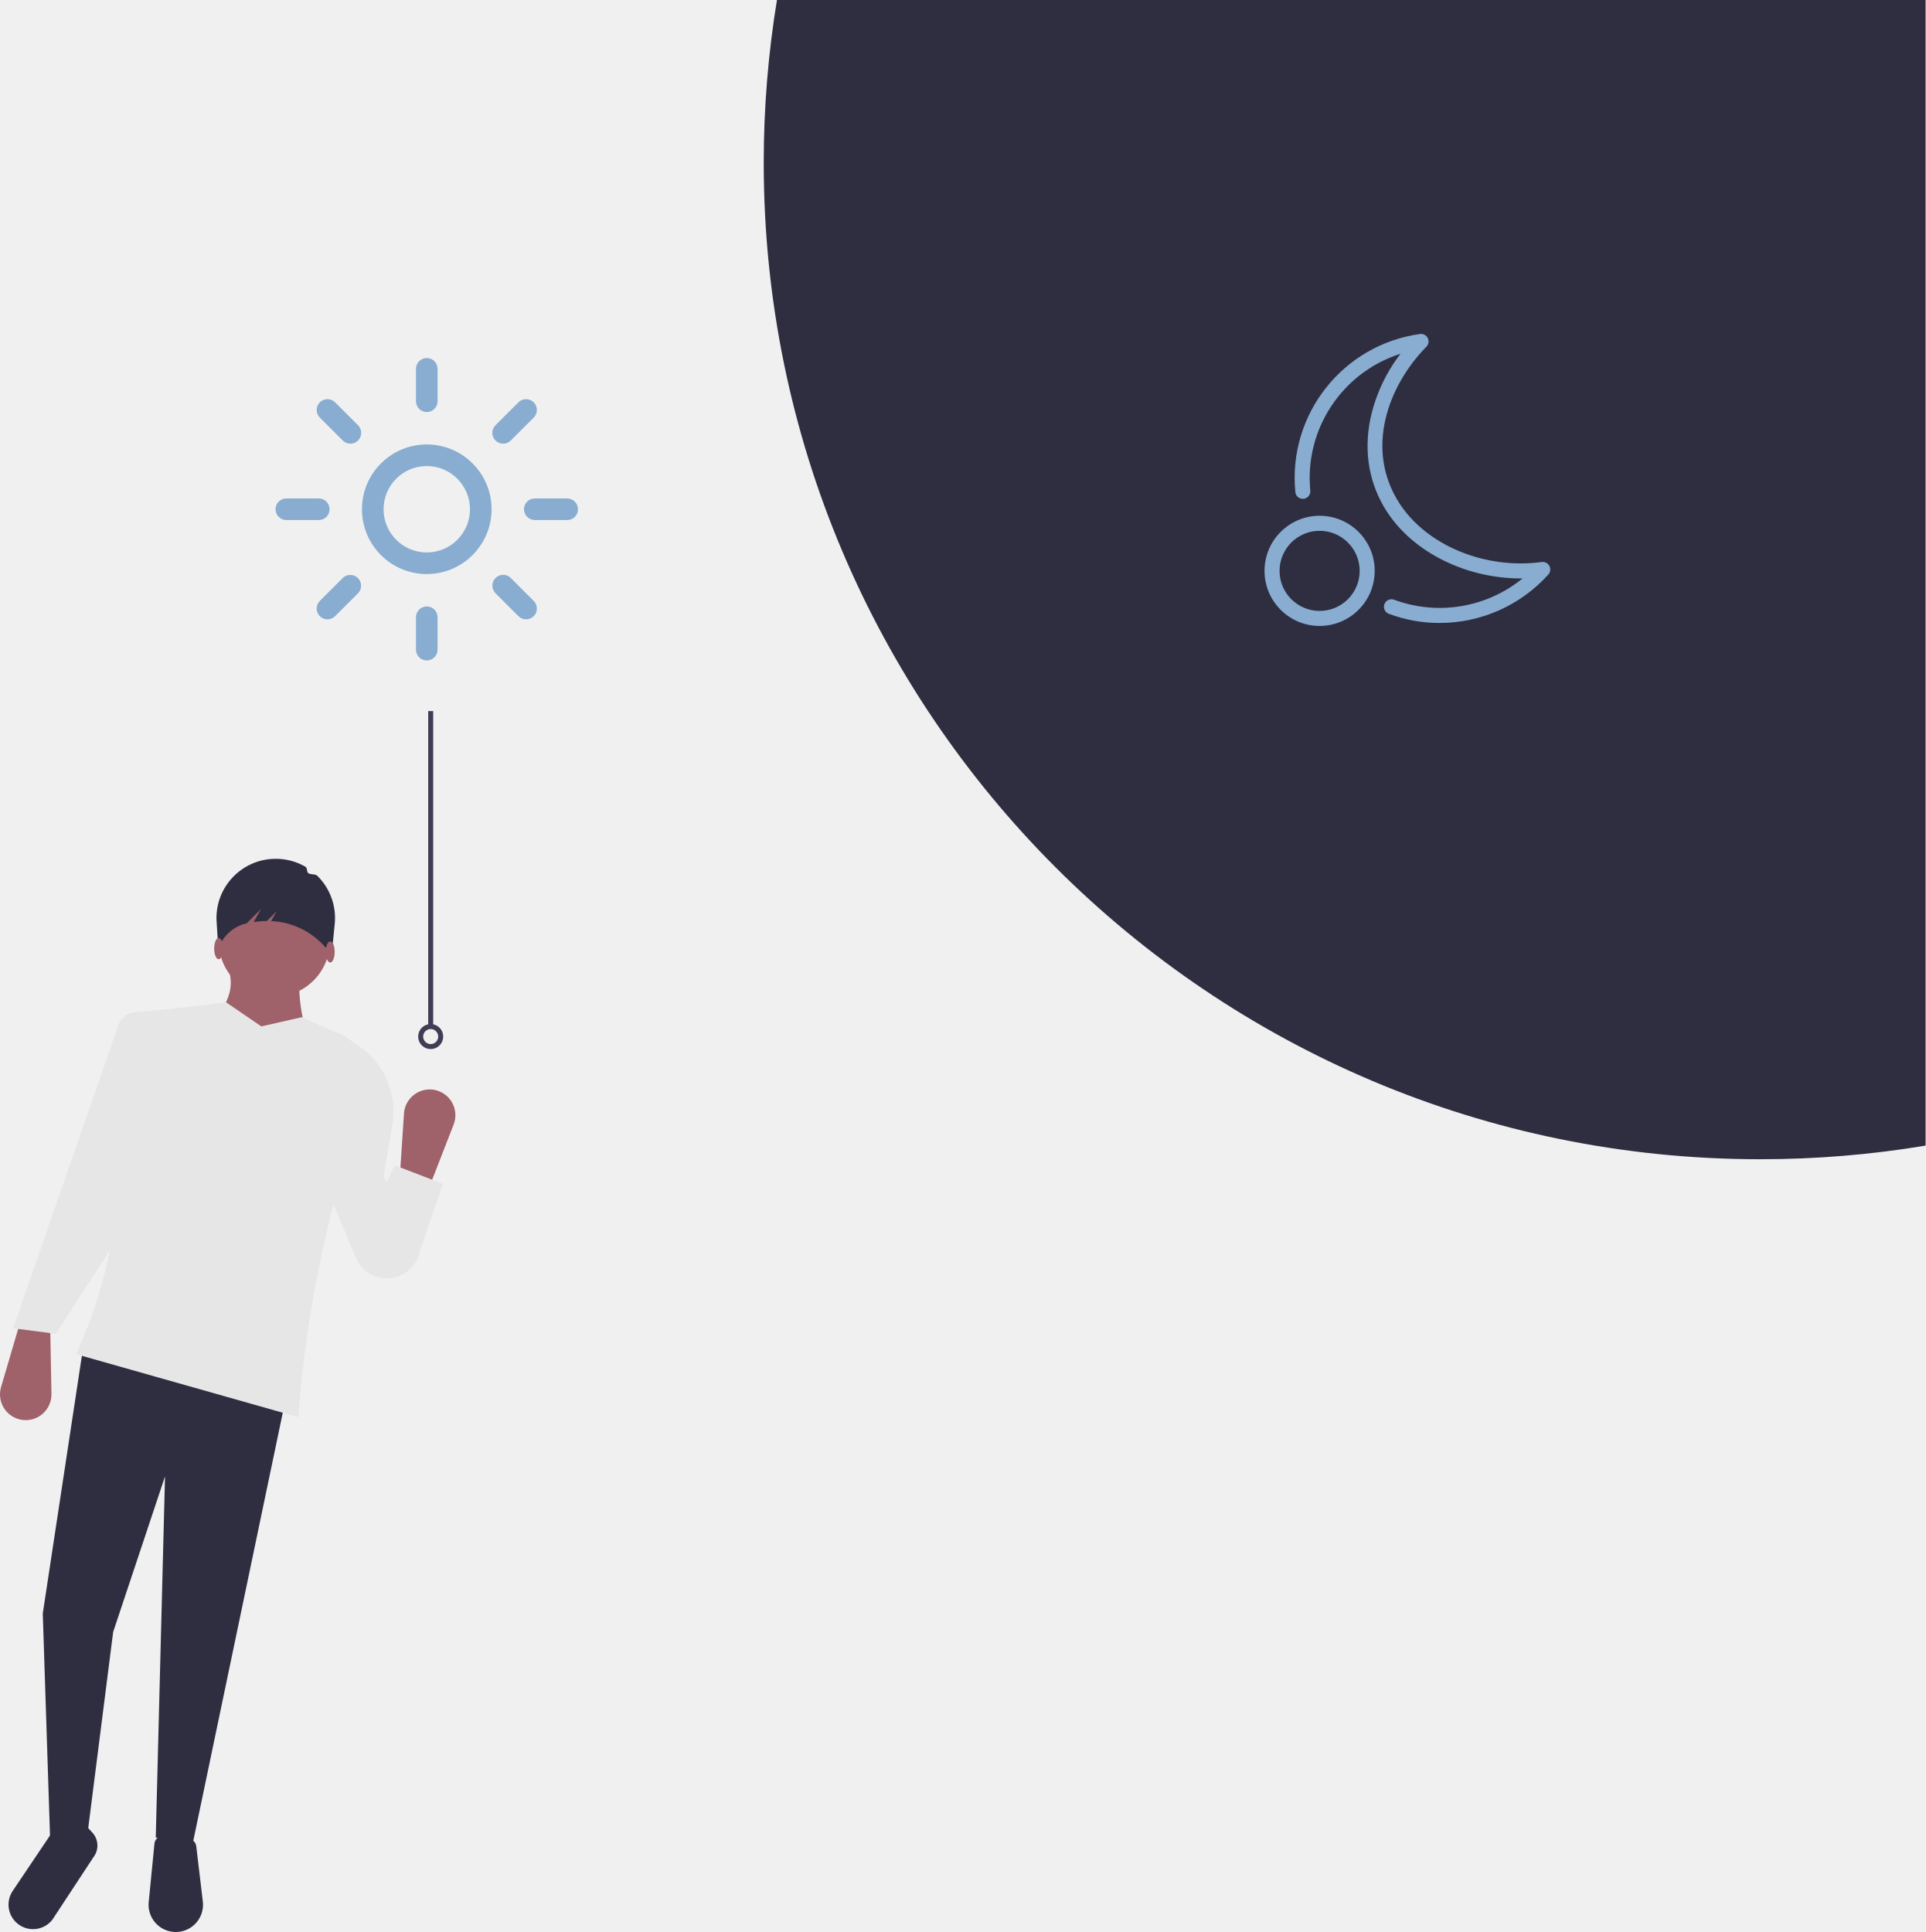
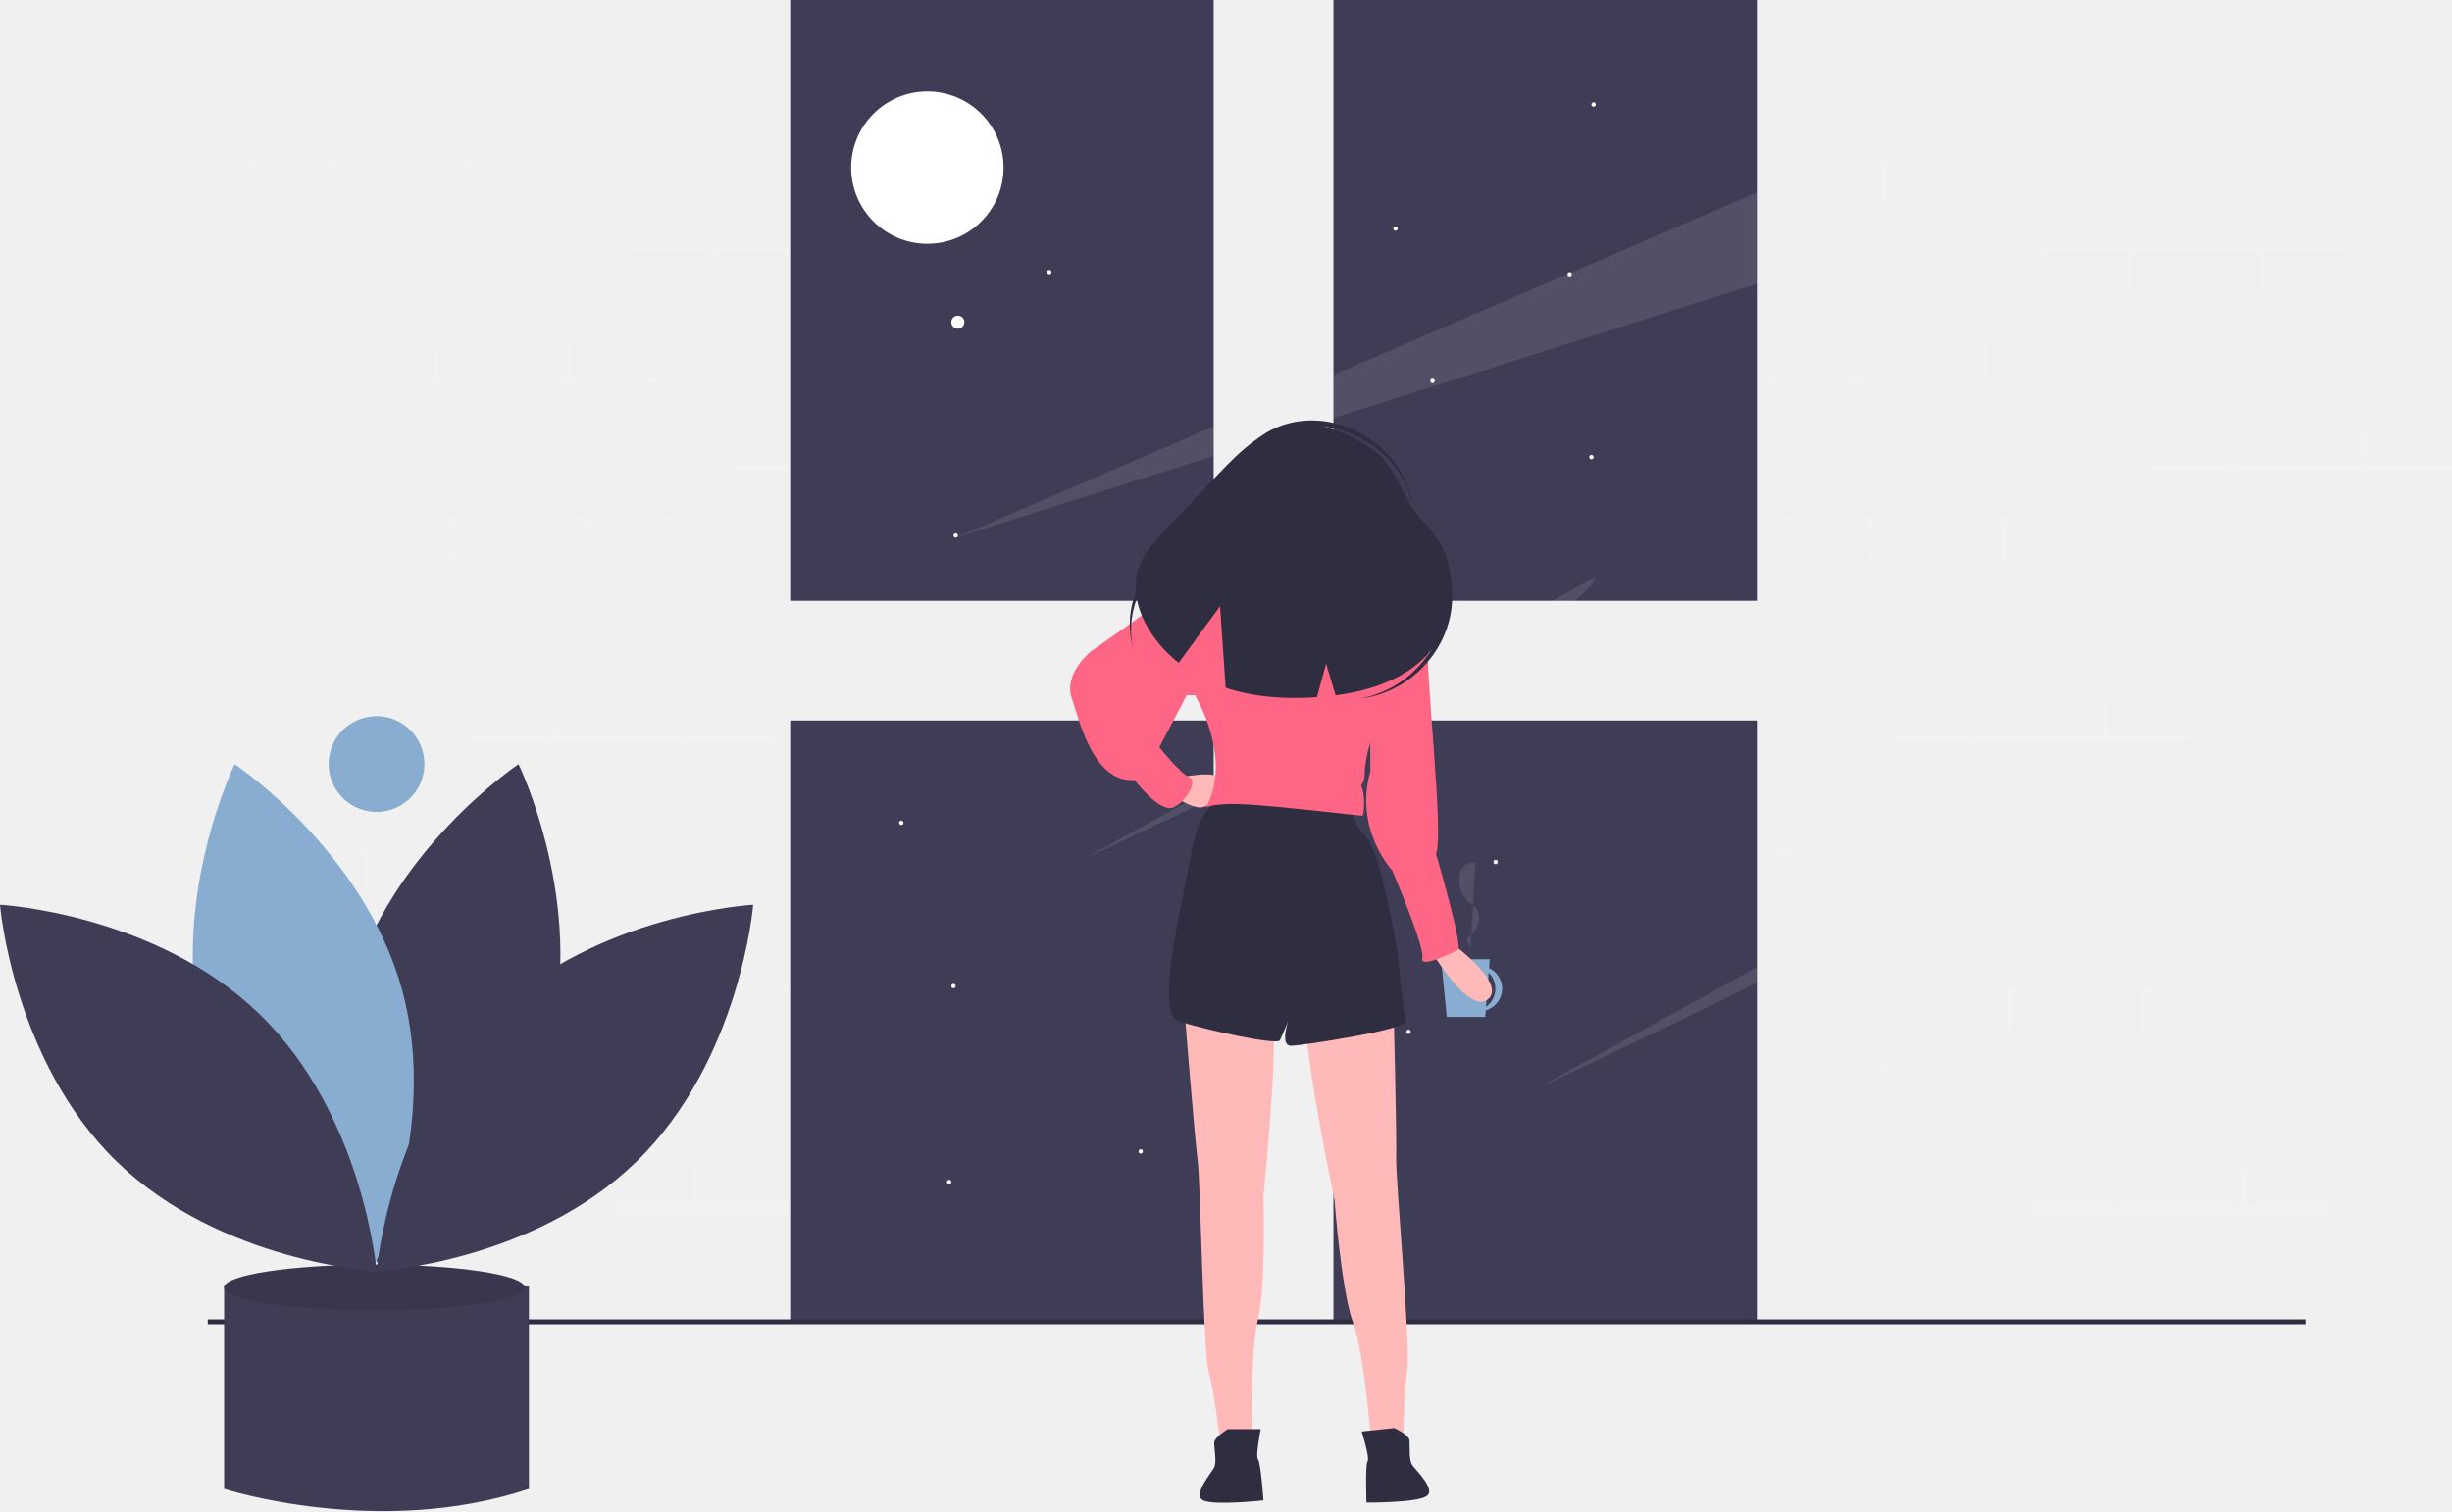
- <svg xmlns="http://www.w3.org/2000/svg" id="be0c93f6-e99a-4a4f-8486-34e03bbec6e4" data-name="Layer 1" width="769.001" height="771.636" viewBox="0 0 769.001 771.636">
-   <path d="M984.501,64.182H525.785a400.769,400.769,0,0,0-5.285,65c0,219.809,178.191,398,398,398a400.7,400.7,0,0,0,66-5.45Z" transform="translate(-215.4993 -64.18186)" fill="#2f2e41" />
-   <path d="M790.348,312.99a57.401,57.401,0,0,1-20.162-3.639,3,3,0,1,1,2.105-5.618,52.393,52.393,0,0,0,51.264-8.531c-22.038.234-43.595-10.181-54.319-26.893-6.895-10.743-9.148-23.385-6.521-36.559a65.225,65.225,0,0,1,12.089-26.276A52.051,52.051,0,0,0,738.781,260.125a3,3,0,1,1-5.971.592,58.044,58.044,0,0,1,49.792-63.138,3,3,0,0,1,2.551,5.076c-15.344,15.585-24.655,40.929-10.868,62.415,10.878,16.949,34.283,26.644,56.929,23.58a3,3,0,0,1,2.642,4.969A58.387,58.387,0,0,1,790.348,312.99Z" transform="translate(-215.4993 -64.18186)" fill="#88add1" />
-   <path d="M742.501,314.182a22,22,0,1,1,22-22A22.025,22.025,0,0,1,742.501,314.182Zm0-38a16,16,0,1,0,16,16A16.018,16.018,0,0,0,742.501,276.182Z" transform="translate(-215.4993 -64.18186)" fill="#88add1" />
-   <path d="M224.19,631.26h0a10.276,10.276,0,0,1-8.272-13.052l7.788-26.48,11.835,2.219.509,26.967A10.276,10.276,0,0,1,224.19,631.26Z" transform="translate(-215.4993 -64.18186)" fill="#9f616a" />
-   <polygon points="76.996 736.132 62.203 733.913 65.901 589.678 45.191 651.81 34.096 739.091 20.042 735.393 17.083 644.414 33.356 537.162 114.719 555.654 76.996 736.132" fill="#2f2e41" />
-   <path d="M285.704,835.818h0A10.873,10.873,0,0,1,274.831,824.945q0-.533.052-1.064l2.297-23.354a3.428,3.428,0,0,1,1.784-2.678c4.361-2.352,8.845-1.782,13.435,1.288a3.407,3.407,0,0,1,1.48,2.429l2.622,22.099a10.873,10.873,0,0,1-10.797,12.154Z" transform="translate(-215.4993 -64.18186)" fill="#2f2e41" />
-   <path d="M225.32,834.08h0a9.794,9.794,0,0,1-4.755-14.662l15.78-23.457c5.689-4.082,9.119-2.094,10.453,5.534l3.19-7.994,2.404,2.622a7.647,7.647,0,0,1,.405,9.854l-16.368,24.91A9.794,9.794,0,0,1,225.32,834.08Z" transform="translate(-215.4993 -64.18186)" fill="#2f2e41" />
-   <circle cx="109.542" cy="375.915" r="22.19" fill="#9f616a" />
-   <path d="M339.095,480.778l-37.723-7.397c4.859-10.364,8.75-13.87,4.438-25.149H336.136C333.461,459.915,336.046,470.88,339.095,480.778Z" transform="translate(-215.4993 -64.18186)" fill="#9f616a" />
-   <path d="M334.657,630.191l-88.76-25.149c17.779-39.13,21.503-82.091,16.231-127.504a8.217,8.217,0,0,1,7.207-9.116q.15-.018.3-.029c11.578-.954,23.649-2.178,36.175-3.887l14.054,9.616,16.273-3.698c5.222,2.531,10.481,4.636,15.228,6.734A19.038,19.038,0,0,1,361.714,500.571C347.251,544.248,337.57,587.511,334.657,630.191Z" transform="translate(-215.4993 -64.18186)" fill="#e6e6e6" />
-   <path d="M237.76,596.906l-17.012-2.219,40.302-116.125c2.05-5.907,7.134-9.104,13.324-9.988l5.917.74-4.438,68.789Z" transform="translate(-215.4993 -64.18186)" fill="#e6e6e6" />
-   <path d="M371.024,574.706h0a13.484,13.484,0,0,1-13.486-8.272l-16.224-39.058,13.314-48.078,3.519,2.24q.509.324,1.004.663a31.653,31.653,0,0,1,13.002,31.471l-3.472,20.361,14.323,30.753A13.484,13.484,0,0,1,371.024,574.706Z" transform="translate(-215.4993 -64.18186)" fill="#e6e6e6" />
-   <path d="M326.748,407.209h0a23.564,23.564,0,0,1,10.766,3.17c.755.439.406,2.023,1.103,2.539.878.65,2.785.255,3.563,1.017a23.615,23.615,0,0,1,7.022,19.026l-1.238,12.311-2.921-3.195a30.448,30.448,0,0,0-20.306-9.969q-.497-.034-.996-.053l2.247-3.933-3.906,3.906a38.03,38.03,0,0,0-5.321.433l2.988-5.23-5.734,5.734-0.0 0a15.331,15.331,0,0,0-10.712,8.737l-.637,1.412-.713-11.745A23.674,23.674,0,0,1,325.107,407.187Q325.927,407.17,326.748,407.209Z" transform="translate(-215.4993 -64.18186)" fill="#2f2e41" />
-   <ellipse cx="131.877" cy="380.205" rx="1.782" ry="4.233" fill="#9f616a" />
-   <ellipse cx="87.319" cy="378.868" rx="1.782" ry="4.233" fill="#9f616a" />
-   <path d="M389.533,499.601h0a10.276,10.276,0,0,1,7.134,13.707L386.659,539.031l-11.604-3.216,1.782-26.913a10.276,10.276,0,0,1,12.695-9.302Z" transform="translate(-215.4993 -64.18186)" fill="#9f616a" />
-   <polygon points="160.579 509.055 142.087 497.22 157.62 465.414 176.851 472.811 167.236 500.918 160.579 509.055" fill="#e6e6e6" />
-   <path d="M388.501,473.283V348.182h-2V473.283a5,5,0,1,0,2,0Zm-1,7.899a3,3,0,1,1,3-3A3.003,3.003,0,0,1,387.501,481.182Z" transform="translate(-215.4993 -64.18186)" fill="#3f3d56" />
-   <path d="M385.934,228.751A4.314,4.314,0,0,1,381.62,224.437V211.496a4.314,4.314,0,0,1,8.628,0V224.437A4.314,4.314,0,0,1,385.934,228.751Z" transform="translate(-215.4993 -64.18186)" fill="#88add1" />
-   <path d="M385.934,327.969a4.314,4.314,0,0,1-4.314-4.314v-12.941a4.314,4.314,0,1,1,8.628,0v12.941A4.314,4.314,0,0,1,385.934,327.969Z" transform="translate(-215.4993 -64.18186)" fill="#88add1" />
-   <path d="M416.438,241.385a4.314,4.314,0,0,1-3.05-7.364l9.151-9.151a4.314,4.314,0,0,1,6.101,6.101l-9.151,9.151A4.301,4.301,0,0,1,416.438,241.385Z" transform="translate(-215.4993 -64.18186)" fill="#88add1" />
-   <path d="M346.279,311.544a4.314,4.314,0,0,1-3.05-7.364l9.151-9.151A4.314,4.314,0,0,1,358.48,301.13l-9.151,9.151A4.301,4.301,0,0,1,346.279,311.544Z" transform="translate(-215.4993 -64.18186)" fill="#88add1" />
-   <path d="M442.014,271.889H429.072a4.314,4.314,0,0,1,0-8.628h12.942a4.314,4.314,0,1,1,0,8.628Z" transform="translate(-215.4993 -64.18186)" fill="#88add1" />
-   <path d="M342.795,271.889H329.854a4.314,4.314,0,1,1,0-8.628h12.942a4.314,4.314,0,0,1,0,8.628Z" transform="translate(-215.4993 -64.18186)" fill="#88add1" />
-   <path d="M425.589,311.544a4.3,4.3,0,0,1-3.05-1.264L413.388,301.13a4.314,4.314,0,1,1,6.101-6.101l9.151,9.151a4.314,4.314,0,0,1-3.05,7.364Z" transform="translate(-215.4993 -64.18186)" fill="#88add1" />
-   <path d="M355.43,241.385a4.3,4.3,0,0,1-3.05-1.264l-9.151-9.151a4.314,4.314,0,0,1,6.101-6.101l9.151,9.151a4.314,4.314,0,0,1-3.05,7.364Z" transform="translate(-215.4993 -64.18186)" fill="#88add1" />
-   <path d="M385.934,293.459a25.883,25.883,0,1,1,25.883-25.883A25.912,25.912,0,0,1,385.934,293.459Zm0-43.138a17.255,17.255,0,1,0,17.255,17.255A17.275,17.275,0,0,0,385.934,250.32Z" transform="translate(-215.4993 -64.18186)" fill="#88add1" />
+ <svg xmlns="http://www.w3.org/2000/svg" id="a64b19f6-1f12-4f18-b71c-01acbbb1e99d" data-name="Layer 1" width="1126.182" height="694.222" viewBox="0 0 1126.182 694.222">
+   <rect x="161.182" y="173.908" width="140" height="2" fill="#f2f2f2" />
+   <rect x="199.182" y="155.908" width="2" height="18.5" fill="#f2f2f2" />
+   <rect x="260.182" y="155.908" width="2" height="18.5" fill="#f2f2f2" />
+   <rect x="113.182" y="73.908" width="140" height="2" fill="#f2f2f2" />
+   <rect x="213.182" y="75.408" width="2" height="18.5" fill="#f2f2f2" />
+   <rect x="152.182" y="75.408" width="2" height="18.5" fill="#f2f2f2" />
+   <rect x="335.182" y="213.908" width="140" height="2" fill="#f2f2f2" />
+   <rect x="373.182" y="195.908" width="2" height="18.5" fill="#f2f2f2" />
+   <rect x="434.182" y="195.908" width="2" height="18.5" fill="#f2f2f2" />
+   <rect x="287.182" y="113.908" width="140" height="2" fill="#f2f2f2" />
+   <rect x="387.182" y="115.408" width="2" height="18.5" fill="#f2f2f2" />
+   <rect x="326.182" y="115.408" width="2" height="18.5" fill="#f2f2f2" />
+   <rect x="280.182" y="553.908" width="140" height="2" fill="#f2f2f2" />
+   <rect x="318.182" y="535.908" width="2" height="18.5" fill="#f2f2f2" />
+   <rect x="379.182" y="535.908" width="2" height="18.5" fill="#f2f2f2" />
+   <rect x="232.182" y="453.908" width="140" height="2" fill="#f2f2f2" />
+   <rect x="332.182" y="455.408" width="2" height="18.5" fill="#f2f2f2" />
+   <rect x="271.182" y="455.408" width="2" height="18.5" fill="#f2f2f2" />
+   <rect x="216.182" y="337.908" width="140" height="2" fill="#f2f2f2" />
+   <rect x="254.182" y="319.908" width="2" height="18.5" fill="#f2f2f2" />
+   <rect x="315.182" y="319.908" width="2" height="18.5" fill="#f2f2f2" />
+   <rect x="168.182" y="237.908" width="140" height="2" fill="#f2f2f2" />
+   <rect x="268.182" y="239.408" width="2" height="18.5" fill="#f2f2f2" />
+   <rect x="207.182" y="239.408" width="2" height="18.5" fill="#f2f2f2" />
+   <rect x="115.182" y="489.908" width="140" height="2" fill="#f2f2f2" />
+   <rect x="153.182" y="471.908" width="2" height="18.5" fill="#f2f2f2" />
+   <rect x="214.182" y="471.908" width="2" height="18.5" fill="#f2f2f2" />
+   <rect x="67.182" y="389.908" width="140" height="2" fill="#f2f2f2" />
+   <rect x="167.182" y="391.408" width="2" height="18.5" fill="#f2f2f2" />
+   <rect x="106.182" y="391.408" width="2" height="18.5" fill="#f2f2f2" />
+   <rect x="812.182" y="173.908" width="140" height="2" fill="#f2f2f2" />
+   <rect x="850.182" y="155.908" width="2" height="18.5" fill="#f2f2f2" />
+   <rect x="911.182" y="155.908" width="2" height="18.5" fill="#f2f2f2" />
+   <rect x="764.182" y="73.908" width="140" height="2" fill="#f2f2f2" />
+   <rect x="864.182" y="75.408" width="2" height="18.5" fill="#f2f2f2" />
+   <rect x="803.182" y="75.408" width="2" height="18.5" fill="#f2f2f2" />
+   <rect x="986.182" y="213.908" width="140" height="2" fill="#f2f2f2" />
+   <rect x="1024.182" y="195.908" width="2" height="18.5" fill="#f2f2f2" />
+   <rect x="1085.182" y="195.908" width="2" height="18.5" fill="#f2f2f2" />
+   <rect x="938.182" y="113.908" width="140" height="2" fill="#f2f2f2" />
+   <rect x="1038.182" y="115.408" width="2" height="18.5" fill="#f2f2f2" />
+   <rect x="977.182" y="115.408" width="2" height="18.5" fill="#f2f2f2" />
+   <rect x="931.182" y="553.908" width="140" height="2" fill="#f2f2f2" />
+   <rect x="969.182" y="535.908" width="2" height="18.5" fill="#f2f2f2" />
+   <rect x="1030.182" y="535.908" width="2" height="18.5" fill="#f2f2f2" />
+   <rect x="883.182" y="453.908" width="140" height="2" fill="#f2f2f2" />
+   <rect x="983.182" y="455.408" width="2" height="18.5" fill="#f2f2f2" />
+   <rect x="922.182" y="455.408" width="2" height="18.5" fill="#f2f2f2" />
+   <rect x="867.182" y="337.908" width="140" height="2" fill="#f2f2f2" />
+   <rect x="905.182" y="319.908" width="2" height="18.5" fill="#f2f2f2" />
+   <rect x="966.182" y="319.908" width="2" height="18.5" fill="#f2f2f2" />
+   <rect x="819.182" y="237.908" width="140" height="2" fill="#f2f2f2" />
+   <rect x="919.182" y="239.408" width="2" height="18.5" fill="#f2f2f2" />
+   <rect x="858.182" y="239.408" width="2" height="18.5" fill="#f2f2f2" />
+   <rect x="766.182" y="489.908" width="140" height="2" fill="#f2f2f2" />
+   <rect x="804.182" y="471.908" width="2" height="18.5" fill="#f2f2f2" />
+   <rect x="865.182" y="471.908" width="2" height="18.5" fill="#f2f2f2" />
+   <rect x="718.182" y="389.908" width="140" height="2" fill="#f2f2f2" />
+   <rect x="818.182" y="391.408" width="2" height="18.5" fill="#f2f2f2" />
+   <rect x="757.182" y="391.408" width="2" height="18.5" fill="#f2f2f2" />
+   <rect x="362.934" width="194.5" height="276" fill="#3f3d56" />
+   <rect x="612.434" y="331" width="194.5" height="276" fill="#3f3d56" />
+   <rect x="612.434" width="194.5" height="276" fill="#3f3d56" />
+   <rect x="362.934" y="331" width="194.5" height="276" fill="#3f3d56" />
+   <rect x="95.424" y="606.131" width="963.51" height="2.241" fill="#2f2e41" />
+   <path d="M150.843,693.889h-11v93s71,23,140,0v-93Z" transform="translate(-36.9088 -102.8889)" fill="#3f3d56" />
+   <ellipse cx="171.934" cy="591.5" rx="69" ry="10.5" fill="#3f3d56" />
+   <ellipse cx="171.934" cy="591.5" rx="69" ry="10.5" opacity="0.1" />
+   <path d="M289.051,582.775c-17.406,64.345-77.027,104.195-77.027,104.195s-31.4-64.473-13.993-128.818,77.027-104.195,77.027-104.195S306.457,518.43,289.051,582.775Z" transform="translate(-36.9088 -102.8889)" fill="#3f3d56" />
+   <path d="M130.701,582.775c17.406,64.345,77.027,104.195,77.027,104.195s31.4-64.473,13.993-128.818-77.027-104.195-77.027-104.195S113.294,518.43,130.701,582.775Z" transform="translate(-36.9088 -102.8889)" fill="#88add1" />
+   <path d="M156.278,568.947c47.764,46.496,53.597,117.971,53.597,117.971s-71.606-3.91-119.369-50.406S36.909,518.541,36.909,518.541,108.515,522.451,156.278,568.947Z" transform="translate(-36.9088 -102.8889)" fill="#3f3d56" />
+   <path d="M263.473,568.947c-47.764,46.496-53.597,117.971-53.597,117.971s71.606-3.91,119.369-50.406S382.843,518.541,382.843,518.541,311.237,522.451,263.473,568.947Z" transform="translate(-36.9088 -102.8889)" fill="#3f3d56" />
+   <circle cx="172.934" cy="351" r="22" fill="#88add1" />
+   <circle cx="439.934" cy="148" r="3" fill="#fff" />
+   <circle cx="425.934" cy="77" r="35" fill="#fff" />
+   <circle cx="481.934" cy="125" r="1" fill="#fff" />
+   <circle cx="657.934" cy="175" r="1" fill="#fff" />
+   <circle cx="646.934" cy="474" r="1" fill="#fff" />
+   <circle cx="435.934" cy="543" r="1" fill="#fff" />
+   <circle cx="730.934" cy="210" r="1" fill="#fff" />
+   <circle cx="720.934" cy="126" r="1" fill="#fff" />
+   <circle cx="686.934" cy="396" r="1" fill="#fff" />
+   <circle cx="632.934" cy="246" r="1" fill="#fff" />
+   <circle cx="640.934" cy="105" r="1" fill="#fff" />
+   <circle cx="731.934" cy="48" r="1" fill="#fff" />
+   <circle cx="437.934" cy="453" r="1" fill="#fff" />
+   <circle cx="523.934" cy="529" r="1" fill="#fff" />
+   <circle cx="413.934" cy="378" r="1" fill="#fff" />
+   <circle cx="438.934" cy="246" r="1" fill="#fff" />
+   <polygon points="438.934 247 557.434 195.93 557.434 209.45 438.934 247" fill="#fff" opacity="0.1" />
+   <polygon points="806.934 88.41 806.934 130.38 612.434 192.02 612.434 172.23 806.934 88.41" fill="#fff" opacity="0.1" />
+   <path d="M533.883,497.869l60.46-33.31v4.63C560.533,485.559,535.063,497.329,533.883,497.869Z" transform="translate(-36.9088 -102.8889)" fill="#fff" opacity="0.1" />
+   <path d="M650.023,433.889h15.25q-7.935,4.095-15.93,8.13v-7.75Z" transform="translate(-36.9088 -102.8889)" fill="#fff" opacity="0.1" />
+   <path d="M769.843,367.889c-.46,2.65-3.95,6.41-9.76,11h-10.21Z" transform="translate(-36.9088 -102.8889)" fill="#fff" opacity="0.1" />
+   <path d="M843.843,547.249v7.06c-51.92,25.91-99.35,47.82-100.96,48.56Z" transform="translate(-36.9088 -102.8889)" fill="#fff" opacity="0.1" />
+   <path d="M726.843,557.076a10.385,10.385,0,0,0-6.036-9.426l.32-4.084H698.782l2.598,26.501h17.668l.235-2.999A10.39,10.39,0,0,0,726.843,557.076Zm-7.435,8.41,1.238-15.779a10.352,10.352,0,0,1-1.238,15.779Z" transform="translate(-36.9088 -102.8889)" fill="#88add1" />
+   <path id="f4ac3ff5-258c-4399-9248-8391ae08b365" data-name="right hand" d="M702.753,535.506s26.42,18.871,17.613,26.42S693.946,539.281,693.946,539.281Z" transform="translate(-36.9088 -102.8889)" fill="#ffb9b9" />
+   <path id="bf1f5e13-8e3a-4741-a85e-0bb4d1014665" data-name="left leg" d="M580.717,564.443s5.032,62.905,6.29,71.712,2.516,88.067,5.032,96.874S597.072,763.222,597.072,763.222h15.097s-1.258-39.001,2.516-54.098,2.516-56.614,2.516-56.614,7.549-74.228,3.774-84.293S580.717,564.443,580.717,564.443Z" transform="translate(-36.9088 -102.8889)" fill="#ffb9b9" />
+   <path id="fa7b0e16-c331-457f-a12f-a08f2c008952" data-name="left shoe" d="M600.847,759.448s-6.29,3.774-6.29,6.29,1.258,8.807,0,11.323-10.065,12.581-5.032,15.097,27.678,0,27.678,0-1.258-17.613-2.516-18.871,1.258-13.839,1.258-13.839Z" transform="translate(-36.9088 -102.8889)" fill="#2f2e41" />
+   <path id="f4024e73-c1c2-4428-8611-ad66221c5a25" data-name="right leg" d="M676.891,562.901s1.598,63.086,1.272,71.976,6.742,87.844,5.164,96.867-1.835,30.556-1.835,30.556l-15.014,1.585s-2.843-38.918-8.181-53.535-8.445-56.038-8.445-56.038-15.298-73.025-12.601-83.431S676.891,562.901,676.891,562.901Z" transform="translate(-36.9088 -102.8889)" fill="#ffb9b9" />
+   <path id="a008d2cf-381c-4d23-b52a-803eac2543b7" data-name="right shoe" d="M677.342,758.942s6.652,3.093,6.916,5.595-.327,8.89,1.189,11.26,11.33,11.455,6.589,14.486-27.525,2.905-27.525,2.905-.598-17.648.521-19.031-2.704-13.631-2.704-13.631Z" transform="translate(-36.9088 -102.8889)" fill="#2f2e41" />
+   <path id="f779e54b-d4cb-4215-8e38-13737b8c9741" data-name="pants" d="M598.331,470.085s-10.065,1.258-13.839,22.646-17.613,75.486-6.29,79.26,45.292,11.323,46.55,8.807,3.774-8.807,3.774-8.807S624.751,583.314,629.783,583.314s54.098-7.549,52.84-11.323-3.774-31.452-3.774-31.452-7.549-46.55-15.097-54.098a20.632,20.632,0,0,1-6.29-16.355Z" transform="translate(-36.9088 -102.8889)" fill="#2f2e41" />
+   <path id="ed7973b0-4ac2-4dfd-9025-75a9fc26774c" data-name="left hand" d="M579.459,460.02s16.355-3.774,18.871,1.258-6.29,12.581-10.065,12.581-10.065-3.774-10.065-3.774Z" transform="translate(-36.9088 -102.8889)" fill="#ffb9b9" />
+   <circle id="a0973ec9-0189-41bb-9fc7-749accd47115" data-name="head" cx="600.453" cy="225.897" r="22.646" fill="#ffb9b9" />
+   <path id="fee270f8-9d28-4acf-9daf-d285b710d8cb" data-name="neck" d="M623.68,344.301s-2.704,20.103-5.22,20.103,18.871,11.323,18.871,11.323l16.355-2.516,5.032-7.549s-7.804-12.122-7.804-22.187S623.68,344.301,623.68,344.301Z" transform="translate(-36.9088 -102.8889)" fill="#ffb9b9" />
+   <path id="a5149c73-902a-4296-b98c-0ab474a0aab0" data-name="upper body" d="M628.525,364.405s-3.774-2.516-5.032-2.516H613.428c-1.258,0-17.613,3.774-17.613,3.774l-10.065,56.614s17.613,28.936,5.032,51.582c0,0,3.774-2.516,21.388-1.258s49.066,5.032,50.324,5.032,1.258-10.065,0-12.581,1.258-1.258,1.258-7.549,3.774-17.613,3.774-17.613l17.613-64.163s-22.646-12.581-26.42-11.323-15.097,5.032-17.613,3.774S628.525,364.405,628.525,364.405Z" transform="translate(-36.9088 -102.8889)" fill="#ff6584" />
+   <path id="b7aca075-39de-44d0-b6a6-9c2227e62ba9" data-name="left arm" d="M599.589,366.921l-3.774-1.258s-7.549-1.258-16.355,6.29-41.517,30.194-41.517,30.194-12.581,10.065-8.807,21.388,10.065,39.001,28.936,37.743c0,0,11.323,15.097,17.613,12.581s11.323-12.581,7.549-13.839-13.839-13.839-13.839-13.839l12.581-23.904h3.774l13.839-7.549Z" transform="translate(-36.9088 -102.8889)" fill="#ff6584" />
+   <path id="e668ed40-8c90-4e88-adc6-99915460fb10" data-name="right arm" d="M675.074,374.47l10.065,1.258s8.807,3.774,7.549,20.13,7.549,90.583,3.774,99.39c0,0,12.581,42.775,10.065,44.033s-17.613,8.807-16.355,3.774-13.839-40.259-13.839-40.259-17.613-18.871-10.065-45.292V436.116Z" transform="translate(-36.9088 -102.8889)" fill="#ff6584" />
+   <path d="M696.077,349.119c-2.807-3.969-6.259-7.438-9.222-11.293-6.829-8.888-9.192-20.73-18.356-27.546-9.068-6.744-23.459-13.382-34.806-12.85-14.955.701-26.819,12.303-37.129,23.16q-11.818,12.445-23.636,24.889c-5.7,6.002-11.61,12.374-13.664,20.392-1.974,7.706-.048,15.985,3.567,23.071a56.152,56.152,0,0,0,15.443,18.435c7.912-10.894,18.996-25.937,18.996-25.937l2.58,37.417c13.404,4.442,27.803,5.316,41.928,4.334l4.184-15.341,4.391,14.492c16.88-2.238,33.839-8.066,44.288-21.239C706.195,386.539,706.809,364.298,696.077,349.119Z" transform="translate(-36.9088 -102.8889)" fill="#2f2e41" />
+   <path d="M601.814,345.341c-2.334-11.722.188-23.867,8.029-33.168,14.487-17.183,41.608-18.148,60.576-2.156a47.753,47.753,0,0,1,15.549,24.326A47.495,47.495,0,0,0,669.825,307.443c-18.968-15.992-46.089-15.027-60.576,2.156C600.831,319.583,598.543,332.843,601.814,345.341Z" transform="translate(-36.9088 -102.8889)" fill="#2f2e41" />
+   <path d="M557.248,400.636c-2.334-11.722.188-23.867,8.029-33.168,14.487-17.183,41.608-18.148,60.576-2.156a47.753,47.753,0,0,1,15.549,24.326,47.495,47.495,0,0,0-16.143-26.901c-18.968-15.992-46.089-15.027-60.576,2.156C556.265,374.878,553.977,388.139,557.248,400.636Z" transform="translate(-36.9088 -102.8889)" fill="#2f2e41" />
+   <path d="M658.32,339.055c11.895-1.171,23.733,2.533,32.218,11.251,15.675,16.106,13.969,43.19-3.81,60.494a47.753,47.753,0,0,1-25.737,13.082,47.494,47.494,0,0,0,28.358-13.42c17.78-17.304,19.485-44.388,3.81-60.494C684.05,340.61,671.079,337.028,658.32,339.055Z" transform="translate(-36.9088 -102.8889)" fill="#2f2e41" />
+   <path d="M714.58,499.294a5.867,5.867,0,0,0-6.191,2.432,7.996,7.996,0,0,0-.999,2.466,13.52,13.52,0,0,0,4.298,13.228,25.952,25.952,0,0,1,2.749,2.333,7.817,7.817,0,0,1,1.514,7.038,11.853,11.853,0,0,1-4.127,6.103,3.37,3.37,0,0,0-1.015,1.086c-.676,1.448,1.068,2.825,1.512,4.36" transform="translate(-36.9088 -102.8889)" fill="#fff" opacity="0.1" />
</svg>
